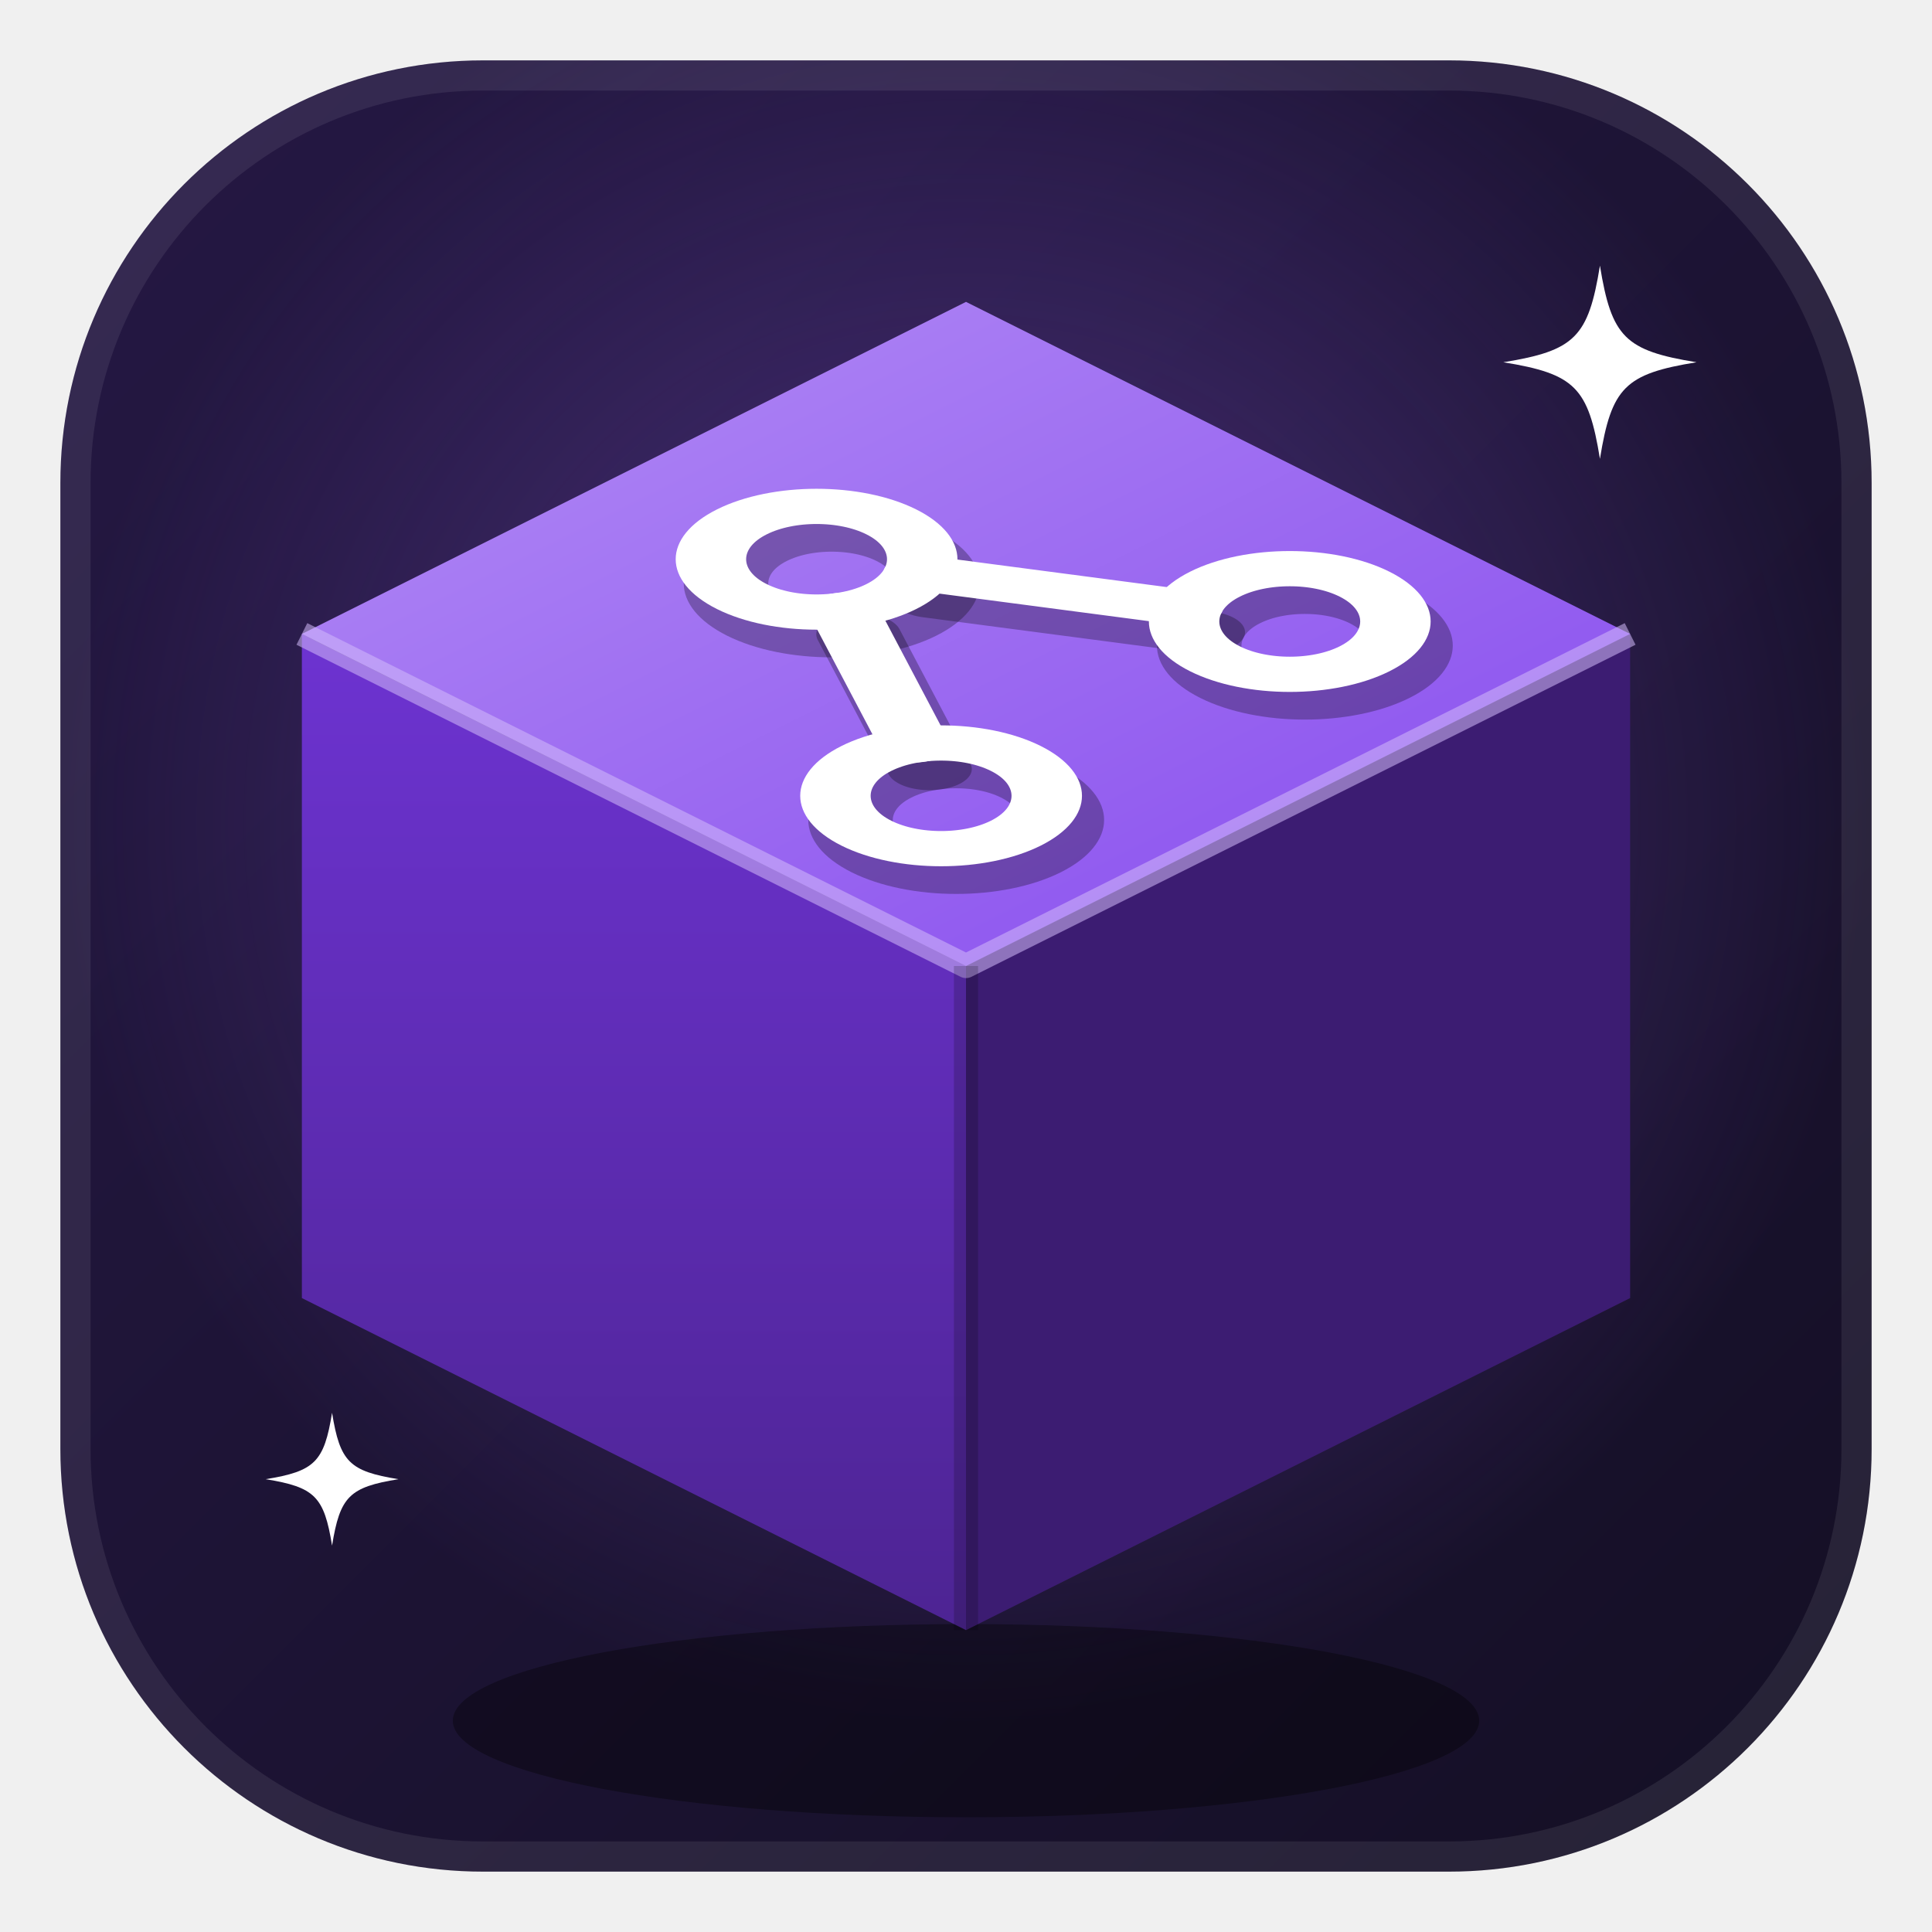
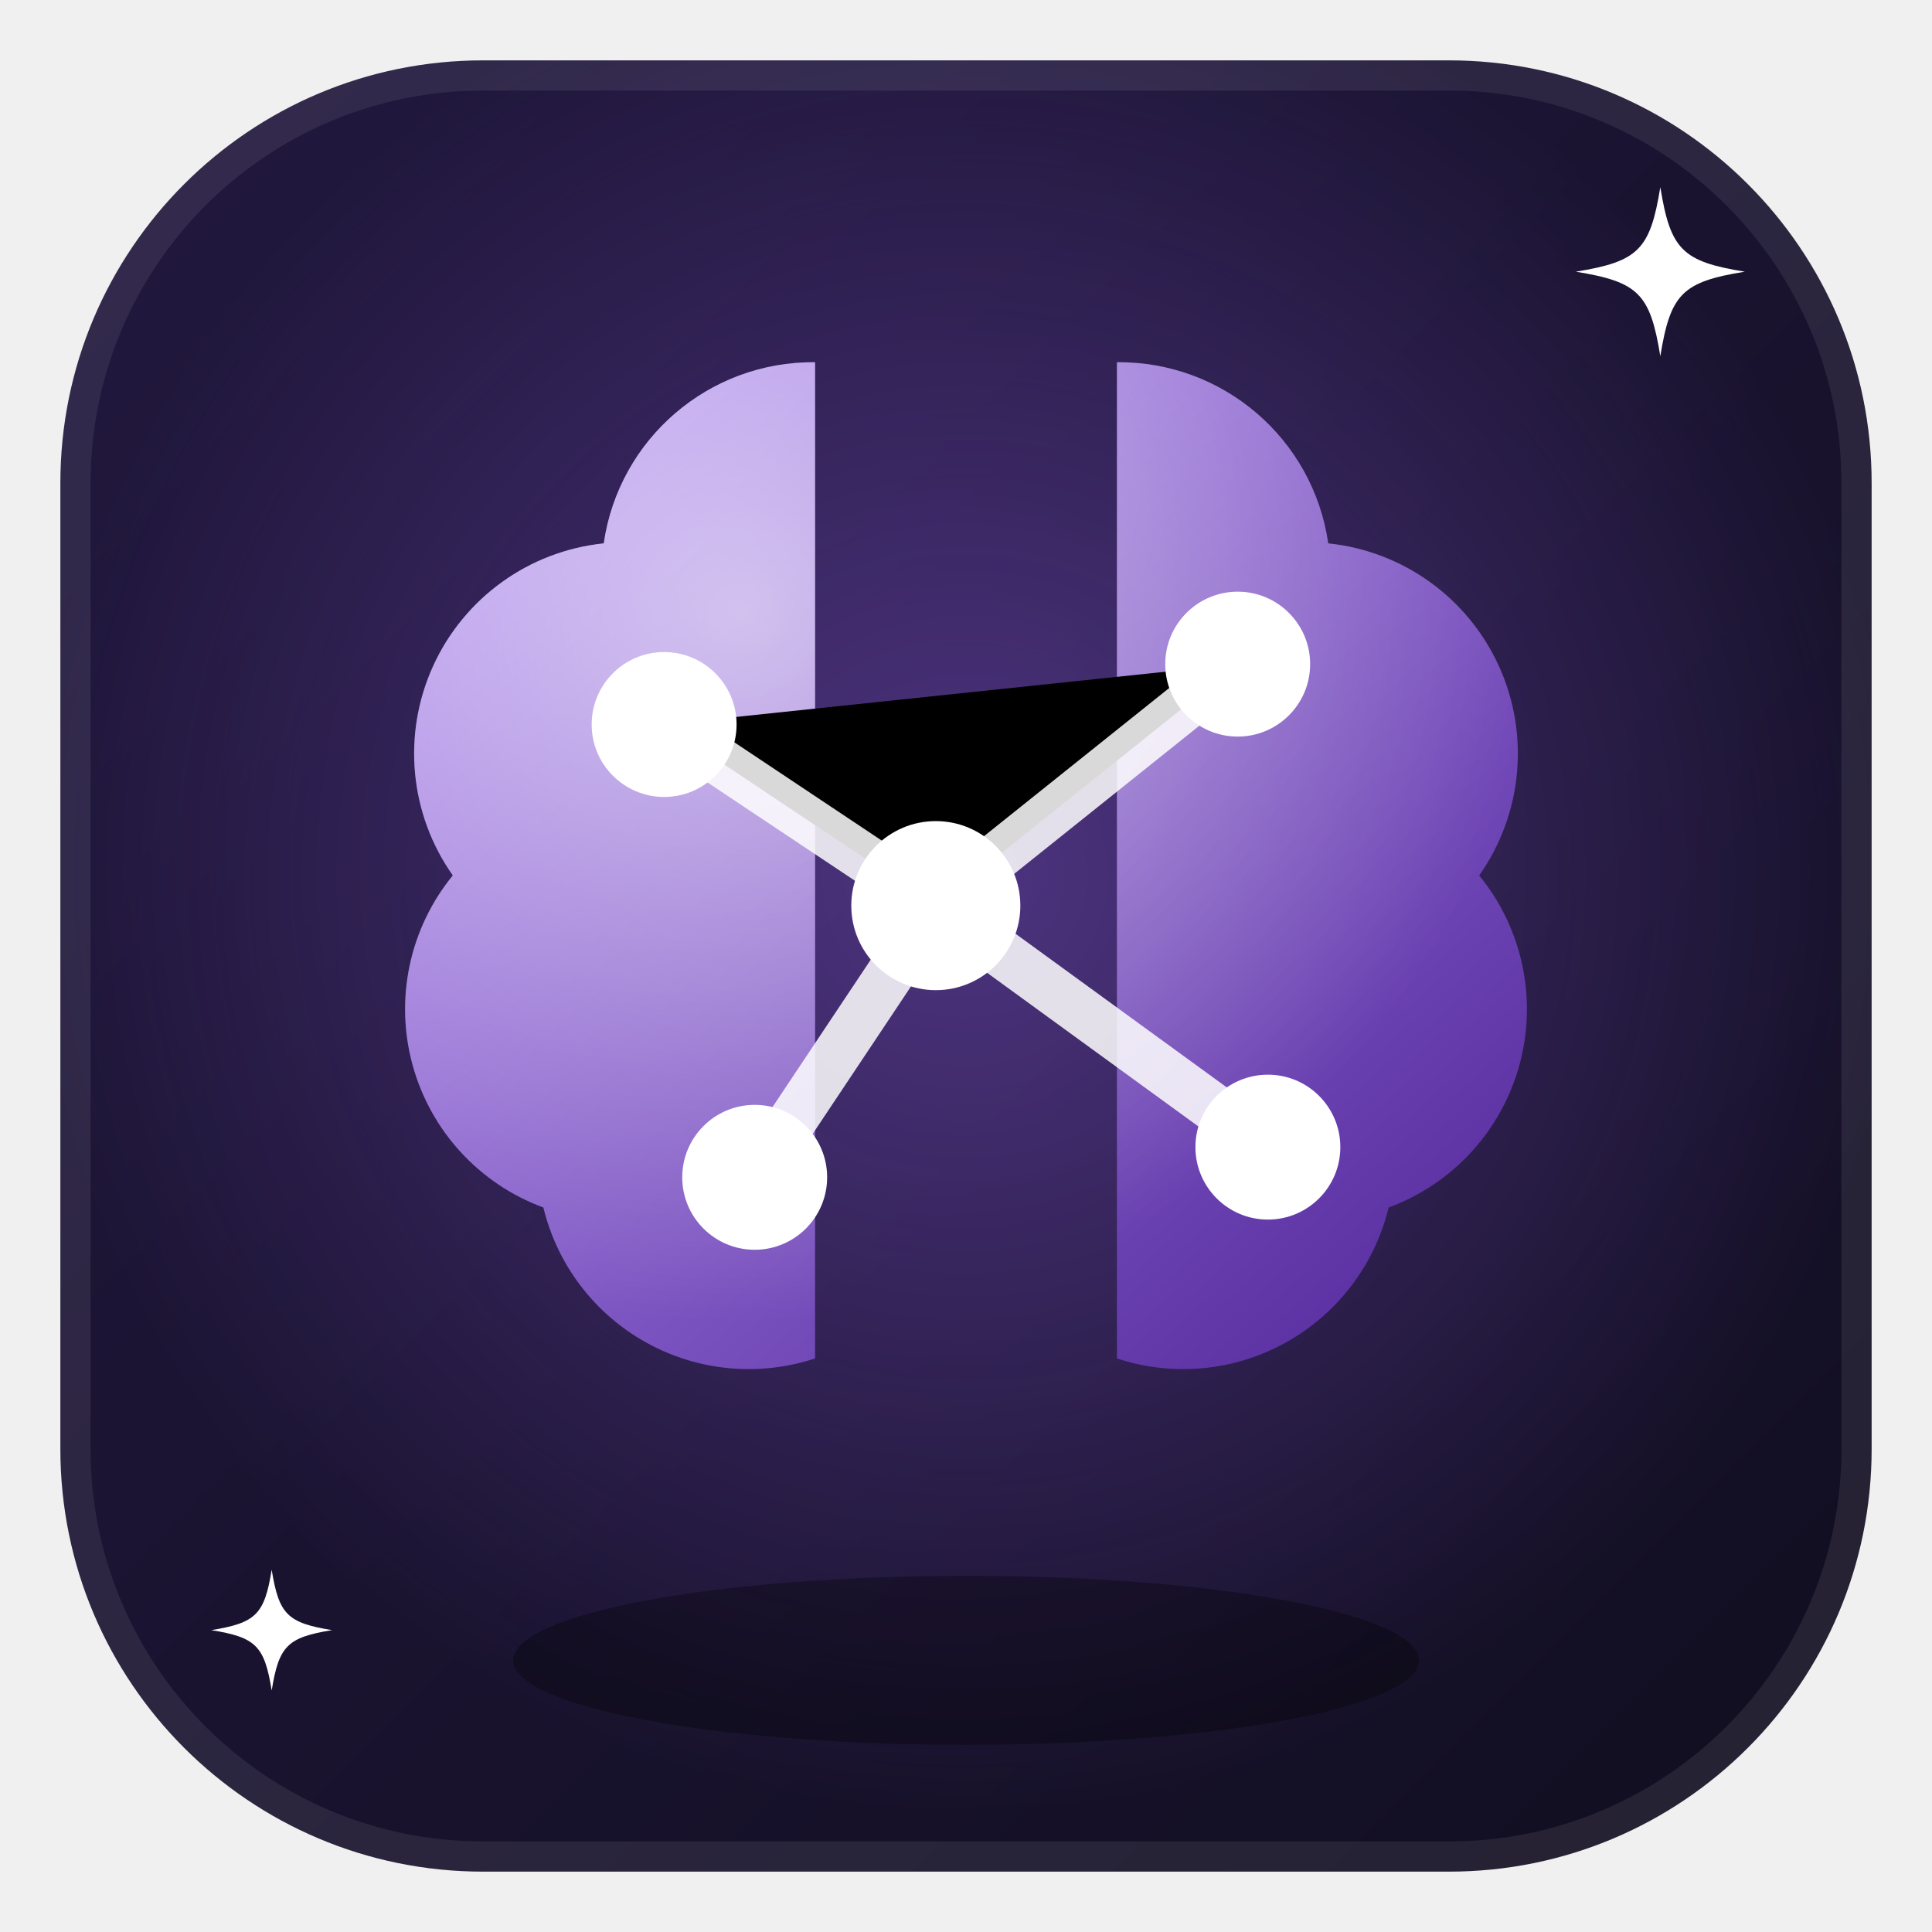
<svg xmlns="http://www.w3.org/2000/svg" viewBox="0 0 64 64" role="img" aria-hidden="true">
  <defs>
    <linearGradient id="bg" x1="0" y1="0" x2="1" y2="1">
-       <stop offset="0" stop-color="#251844" />
-       <stop offset="1" stop-color="#140f24" />
+       <stop offset="0" stop-color="#22183f" />
+       <stop offset="1" stop-color="#110e20" />
    </linearGradient>
-     <radialGradient id="halo" cx=".5" cy=".42" r=".5">
-       <stop offset="0" stop-color="#9661f1" stop-opacity=".38" />
+     <radialGradient id="halo" cx=".5" cy=".45" r=".52">
+       <stop offset="0" stop-color="#9661f1" stop-opacity=".42" />
      <stop offset="1" stop-color="#9661f1" stop-opacity="0" />
    </radialGradient>
-     <linearGradient id="it" x1="0" y1="0" x2="1" y2="1">
-       <stop offset="0" stop-color="#b38df5" />
-       <stop offset="1" stop-color="#864aee" />
+     <linearGradient id="im" x1="0" y1="0" x2="1" y2="1">
+       <stop offset="0" stop-color="#b793f5" />
+       <stop offset="1" stop-color="#51269a" />
    </linearGradient>
-     <linearGradient id="il" x1="0" y1="0" x2="0" y2="1">
-       <stop offset="0" stop-color="#6d33d1" />
-       <stop offset="1" stop-color="#4d2493" />
+     <linearGradient id="iv" x1="0" y1="0" x2="0" y2="1">
+       <stop offset="0" stop-color="#b793f5" />
+       <stop offset="1" stop-color="#7c3aed" />
    </linearGradient>
-     <linearGradient id="ish" x1="0" y1="0" x2="1" y2="0">
+     <linearGradient id="iw" x1="0" y1="0" x2="0" y2="1">
+       <stop offset="0" stop-color="#ffffff" />
+       <stop offset="1" stop-color="#dfe5ee" />
+     </linearGradient>
+     <linearGradient id="ig" x1="0" y1="0" x2="0" y2="1">
+       <stop offset="0" stop-color="#ffe08a" />
+       <stop offset="1" stop-color="#f2a62b" />
+     </linearGradient>
+     <radialGradient id="ih" cx=".3" cy=".25" r=".7">
+       <stop offset="0" stop-color="#fff" stop-opacity=".55" />
+       <stop offset="1" stop-color="#fff" stop-opacity="0" />
+     </radialGradient>
+     <linearGradient id="is" x1="0" y1="0" x2="1" y2="0">
      <stop offset="0" stop-color="#fff" stop-opacity="0" />
-       <stop offset=".5" stop-color="#fff" stop-opacity=".55" />
+       <stop offset=".5" stop-color="#fff" stop-opacity=".6" />
      <stop offset="1" stop-color="#fff" stop-opacity="0" />
    </linearGradient>
-     <clipPath id="ic">
-       <path d="M32 10 L54 21 L32 32 L10 21 Z" />
-     </clipPath>
  </defs>
-   <style>.ibob,.ishadow{transform-box:fill-box;transform-origin:50% 50%}@keyframes ib{0%,100%{transform:translateY(0)}50%{transform:translateY(-2.2px)}}@keyframes isd{0%,100%{transform:scaleX(1);opacity:.35}50%{transform:scaleX(.86);opacity:.22}}@keyframes is{0%,55%{transform:translateX(0)}100%{transform:translateX(78px)}}@keyframes ig{0%,100%{opacity:.9}50%{opacity:1}}.ibob{animation:ib 4.2s ease-in-out infinite}.ishadow{animation:isd 4.2s ease-in-out infinite}.ishine{animation:is 5.5s ease-in-out infinite}.iglow{animation:ig 4.2s ease-in-out infinite}.sp{transform-box:fill-box;transform-origin:50% 50%;animation:tw 3.2s ease-in-out infinite}@keyframes tw{0%,100%{opacity:.15;transform:scale(.4) rotate(0)}50%{opacity:.95;transform:scale(1) rotate(45deg)}}@media (prefers-reduced-motion:reduce){*{animation:none!important}}</style>
+   <style>.ifl,.ipu,.ibl,.isp,.iwg,.iri,.isd,.ipop{transform-box:fill-box;transform-origin:50% 50%}.igr{transform-box:fill-box;transform-origin:50% 100%}@keyframes ifl{0%,100%{transform:translateY(0)}50%{transform:translateY(-2px)}}.ifl{animation:ifl 4.2s ease-in-out infinite}@keyframes isd{0%,100%{transform:scaleX(1);opacity:.32}50%{transform:scaleX(.85);opacity:.2}}.isd{animation:isd 4.2s ease-in-out infinite}@keyframes ipu{0%,100%{opacity:.55}50%{opacity:1}}.ipu{animation:ipu 2.4s ease-in-out infinite}@keyframes ibl{0%,44%,56%,100%{opacity:1}50%{opacity:.15}}.ibl{animation:ibl 3s steps(1,end) infinite}@keyframes isp{to{transform:rotate(360deg)}}.isp{animation:isp 14s linear infinite}@keyframes iwg{0%,100%{transform:rotate(-6deg)}50%{transform:rotate(6deg)}}.iwg{animation:iwg 3.4s ease-in-out infinite}@keyframes iri{0%{transform:translateY(2px);opacity:.7}100%{transform:translateY(-3.5px);opacity:1}}.iri{animation:iri 1.6s ease-in-out infinite alternate}@keyframes igr{0%,100%{transform:scaleY(.55)}50%{transform:scaleY(1)}}.igr{animation:igr 2.8s ease-in-out infinite}@keyframes ipop{0%,100%{transform:scale(.9)}50%{transform:scale(1.08)}}.ipop{animation:ipop 2.6s ease-in-out infinite}@keyframes ish{0%,60%{transform:translateX(-30px)}100%{transform:translateX(70px)}}.ish{animation:ish 5s ease-in-out infinite}@keyframes idash{to{stroke-dashoffset:-40}}.idash{animation:idash 2.4s linear infinite}@keyframes isw{0%,100%{transform:rotate(-50deg)}50%{transform:rotate(35deg)}}.tw{transform-box:fill-box;transform-origin:50% 50%;animation:tw 3.2s ease-in-out infinite}@keyframes tw{0%,100%{opacity:.15;transform:scale(.4) rotate(0)}50%{opacity:.95;transform:scale(1) rotate(45deg)}}@media (prefers-reduced-motion:reduce){*{animation:none!important}}</style>
  <rect x="2" y="2" width="60" height="60" rx="14" fill="url(#bg)" />
  <rect x="2" y="2" width="60" height="60" rx="14" fill="url(#halo)" />
  <rect x="2.5" y="2.5" width="59" height="59" rx="13.5" fill="none" stroke="#fff" stroke-opacity=".08" />
-   <g class="ibob">
-     <ellipse cx="32" cy="57" rx="17" ry="3.2" fill="#000" opacity=".35" class="ishadow" />
-     <path d="M10 21 L32 32 V54 L10 43 Z" fill="url(#il)" />
-     <path d="M54 21 L32 32 V54 L54 43 Z" fill="#3c1c72" />
-     <path d="M32 10 L54 21 L32 32 L10 21 Z" fill="url(#it)" />
-     <path d="M10 21 L32 32 L54 21" fill="none" stroke="#d1baf9" stroke-opacity=".55" stroke-width=".8" stroke-linejoin="round" />
-     <path d="M32 32 V54" stroke="#000" stroke-opacity=".18" stroke-width=".8" />
-     <g clip-path="url(#ic)">
-       <rect class="ishine" x="-14" y="6" width="14" height="30" fill="url(#ish)" transform="skewX(-25)" />
+   <ellipse class="isd" cx="32" cy="55" rx="15" ry="2.8" fill="#000" opacity=".32" />
+   <g class="ifl">
+     <path d="M27 12a7 7 0 0 0-7 6 7 7 0 0 0-5 11 7 7 0 0 0 3 11 7 7 0 0 0 9 5V12zM37 12a7 7 0 0 1 7 6 7 7 0 0 1 5 11 7 7 0 0 1-3 11 7 7 0 0 1-9 5V12z" fill="url(#im)" />
+     <path d="M27 12a7 7 0 0 0-7 6 7 7 0 0 0-5 11 7 7 0 0 0 3 11 7 7 0 0 0 9 5V12zM37 12a7 7 0 0 1 7 6 7 7 0 0 1 5 11 7 7 0 0 1-3 11 7 7 0 0 1-9 5V12z" fill="url(#ih)" />
+     <g stroke="#fff" stroke-width="1.6" stroke-opacity=".85">
+       <path d="M22 24l9 6 10-8M31 30l-6 9M31 30l11 8" />
    </g>
-     <g transform="translate(.5 .8)">
-       <g transform="matrix(0.825 0.4125 -0.825 0.4125 32 11.100)" fill="none" stroke="#000" stroke-opacity=".28" stroke-width="2.4" stroke-linecap="round" stroke-linejoin="round">
-         <circle cx="18" cy="5" r="3" />
-         <circle cx="6" cy="12" r="3" />
-         <circle cx="18" cy="19" r="3" />
-         <line x1="8.59" x2="15.42" y1="13.51" y2="17.49" />
-         <line x1="15.41" x2="8.59" y1="6.51" y2="10.49" />
-       </g>
-     </g>
-     <g class="iglow" transform="matrix(0.825 0.4125 -0.825 0.4125 32 11.100)" fill="none" stroke="#fff" stroke-width="2" stroke-linecap="round" stroke-linejoin="round">
-       <circle cx="18" cy="5" r="3" />
-       <circle cx="6" cy="12" r="3" />
-       <circle cx="18" cy="19" r="3" />
-       <line x1="8.59" x2="15.42" y1="13.51" y2="17.49" />
-       <line x1="15.41" x2="8.59" y1="6.51" y2="10.49" />
+     <g fill="#fff">
+       <circle class="ipu" cx="22" cy="24" r="2.4" />
+       <circle class="ipu" style="animation-delay:0.4s" cx="31" cy="30" r="2.8" />
+       <circle class="ipu" style="animation-delay:0.8s" cx="41" cy="22" r="2.4" />
+       <circle class="ipu" style="animation-delay:1.2s" cx="25" cy="39" r="2.4" />
+       <circle class="ipu" style="animation-delay:1.6s" cx="42" cy="38" r="2.4" />
    </g>
  </g>
-   <g transform="translate(53 12) scale(.32)">
-     <path class="sp" d="M0 -10 C1.2 -2.6 2.6 -1.2 10 0 C2.6 1.2 1.2 2.6 0 10 C-1.2 2.6 -2.6 1.2 -10 0 C-2.6 -1.2 -1.2 -2.6 0 -10Z" fill="#fff" />
+   <g transform="translate(55 9) scale(.28)">
+     <path class="tw" d="M0 -10 C1.2 -2.6 2.6 -1.2 10 0 C2.6 1.2 1.2 2.6 0 10 C-1.2 2.6 -2.6 1.2 -10 0 C-2.6 -1.2 -1.2 -2.6 0 -10Z" fill="#fff" />
  </g>
-   <g transform="translate(11 49) scale(.22)">
-     <path class="sp" style="animation-delay:1.4s" d="M0 -10 C1.2 -2.6 2.6 -1.2 10 0 C2.6 1.2 1.2 2.6 0 10 C-1.2 2.6 -2.6 1.2 -10 0 C-2.6 -1.2 -1.2 -2.6 0 -10Z" fill="#fff" />
+   <g transform="translate(9 54) scale(.2)">
+     <path class="tw" style="animation-delay:1.4s" d="M0 -10 C1.2 -2.6 2.6 -1.2 10 0 C2.6 1.2 1.2 2.6 0 10 C-1.2 2.6 -2.6 1.2 -10 0 C-2.6 -1.2 -1.2 -2.6 0 -10Z" fill="#fff" />
  </g>
</svg>
